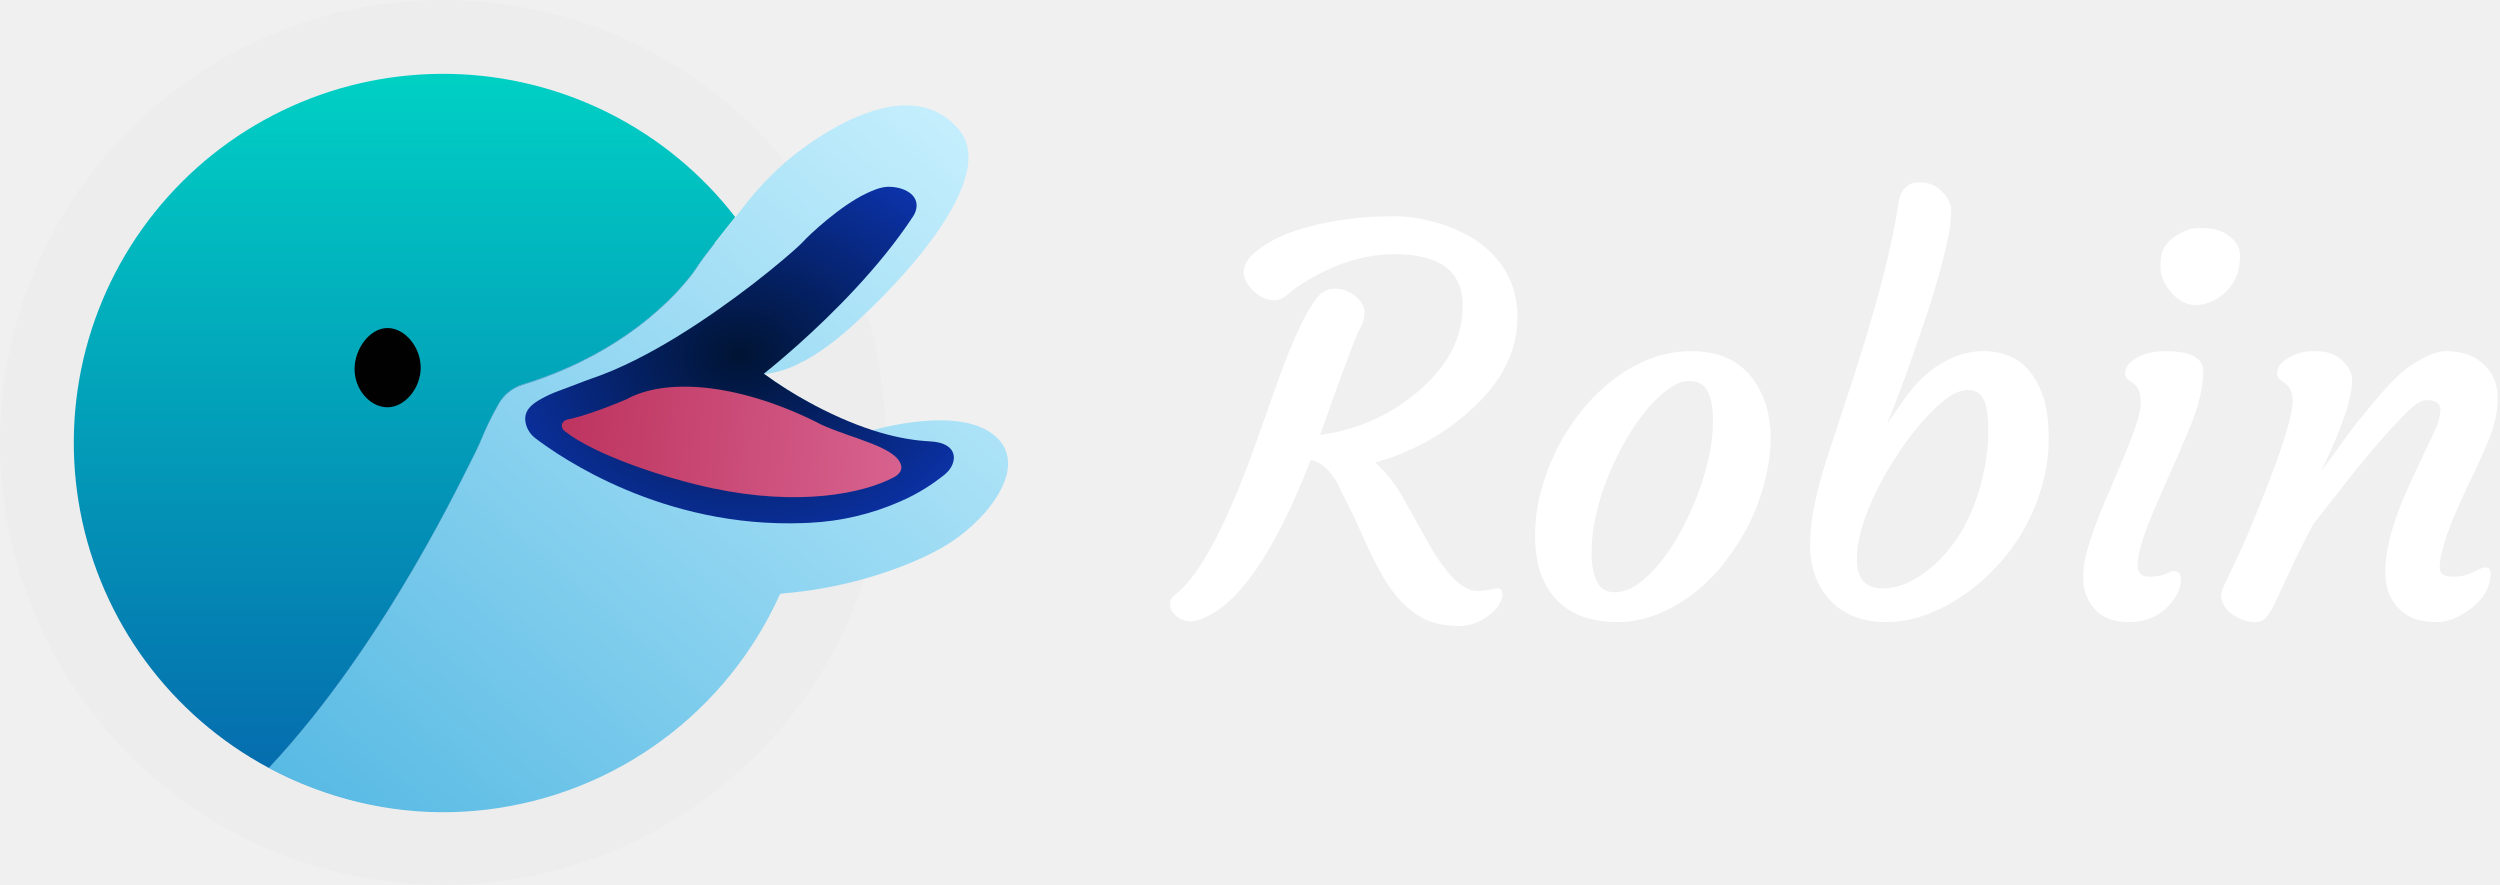
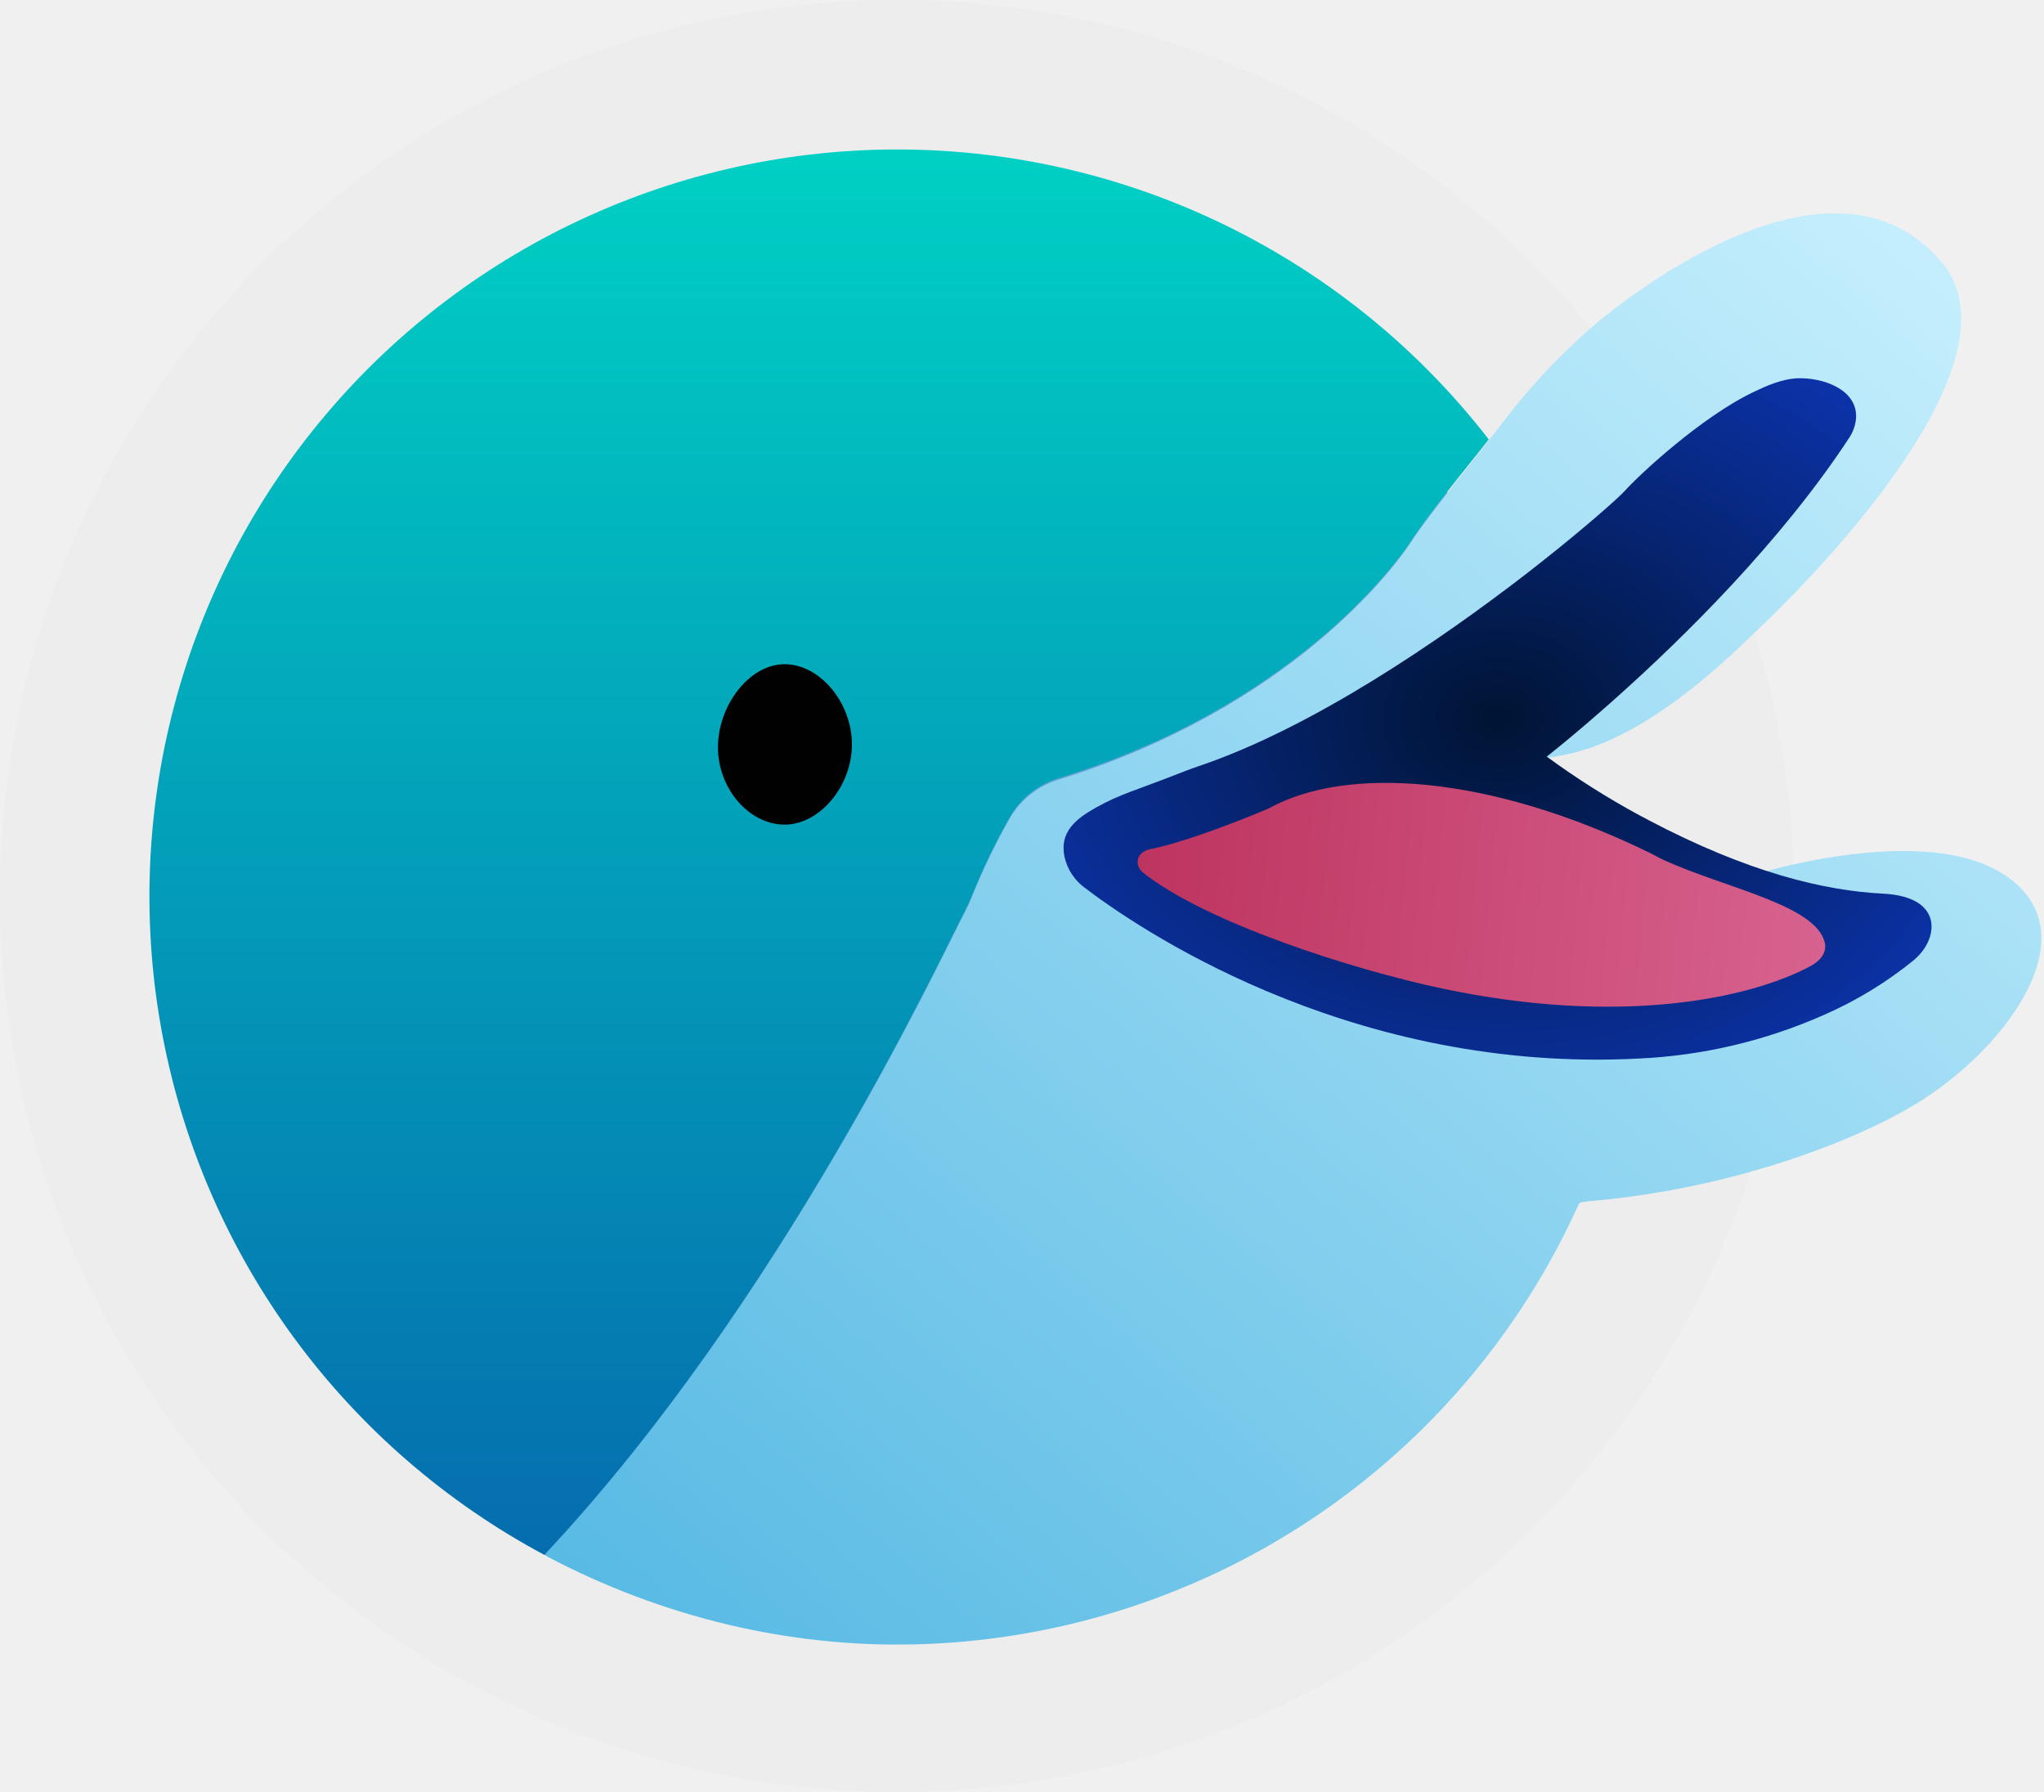
- <svg xmlns="http://www.w3.org/2000/svg" width="113" height="40" viewBox="0 0 113 40" fill="none">
-   <g id="Group 15">
-     <g id="Group 13">
-       <g id="Middel 1 1" clip-path="url(#clip0_39_7)">
-         <g id="Laag 1">
-           <path id="Vector" d="M20.022 40C31.08 40 40.043 31.046 40.043 20C40.043 8.954 31.079 0 20.022 0C8.965 0 0 8.954 0 20C0 31.046 8.964 40 20.022 40Z" fill="#EDEDED" />
-           <path id="Vector_2" d="M36.71 19.793V20C36.709 22.881 35.961 25.712 34.539 28.218C33.117 30.725 31.069 32.82 28.595 34.301C26.121 35.782 23.305 36.597 20.423 36.668C17.54 36.739 14.688 36.062 12.144 34.704C17.454 29.042 21.021 21.296 21.531 20.336C21.59 20.225 21.642 20.111 21.691 19.988C21.939 19.37 22.23 18.77 22.562 18.192C22.799 17.801 23.17 17.509 23.606 17.372C28.817 15.761 31.12 12.618 31.458 12.119L31.501 12.053C31.727 11.705 32.001 11.357 32.293 10.978C32.928 11.54 33.52 12.149 34.063 12.8C34.718 13.586 35.301 14.43 35.803 15.321L35.812 15.335C35.869 15.438 35.925 15.542 35.977 15.648C35.107 16.422 34.515 16.883 34.515 16.883C35.18 17.371 35.879 17.812 36.604 18.204L36.779 18.294C36.779 18.298 36.779 18.302 36.779 18.306C36.827 18.787 36.854 19.274 36.859 19.768L36.711 19.792L36.71 19.793Z" fill="#609FD2" />
-           <path id="Vector_3" fill-rule="evenodd" clip-rule="evenodd" d="M42.971 24.515C42.07 25.103 40.635 25.732 38.919 26.202C37.788 26.51 36.632 26.716 35.464 26.816C35.464 26.816 35.445 26.818 35.409 26.824C35.381 26.827 35.344 26.833 35.299 26.839C35.273 26.843 35.249 26.86 35.239 26.884C35.028 27.351 34.796 27.808 34.542 28.256C33.121 30.763 31.073 32.859 28.598 34.341C26.124 35.821 23.308 36.637 20.425 36.708C17.575 36.778 14.762 36.087 12.242 34.76C12.196 34.736 12.185 34.674 12.222 34.636C16.949 29.564 20.274 22.895 21.279 20.877C21.394 20.644 21.478 20.474 21.531 20.375C21.59 20.264 21.642 20.151 21.691 20.027C21.938 19.409 22.229 18.809 22.561 18.232C22.798 17.84 23.169 17.549 23.605 17.411C28.817 15.801 31.119 12.658 31.457 12.158L31.5 12.092C31.705 11.778 31.948 11.464 32.208 11.127C32.236 11.091 32.264 11.055 32.292 11.018C32.438 10.828 32.592 10.637 32.747 10.444L32.784 10.397C32.931 10.213 33.079 10.027 33.224 9.841L33.321 9.715C33.408 9.606 33.493 9.497 33.578 9.387C34.136 8.652 34.791 7.956 35.489 7.34C35.489 7.34 35.489 7.339 35.491 7.339C35.492 7.337 35.493 7.337 35.494 7.335C35.499 7.331 35.507 7.324 35.518 7.314C35.524 7.309 35.532 7.302 35.54 7.295C35.859 7.021 37.615 5.566 39.52 4.994C40.598 4.67 41.724 4.629 42.664 5.248C42.898 5.401 43.12 5.595 43.327 5.836C43.327 5.836 43.329 5.838 43.329 5.838C45.408 8.261 39.563 13.752 39.175 14.113C39.173 14.116 39.17 14.118 39.168 14.12C39.166 14.121 39.164 14.123 39.162 14.125C39.159 14.128 39.157 14.13 39.155 14.131C38.263 15.011 37.343 15.765 36.437 16.269L36.294 16.345C36.291 16.346 36.287 16.346 36.284 16.345C36.011 16.498 35.725 16.622 35.429 16.718C35.157 16.807 34.877 16.87 34.593 16.908C34.551 16.913 34.522 16.95 34.524 16.991L34.636 18.569C34.677 18.858 35.134 19.028 35.588 19.198C36.054 19.371 36.518 19.543 36.524 19.842L36.614 19.831L36.703 19.82C36.712 19.902 36.712 19.97 36.712 20.035C36.712 20.691 36.673 21.345 36.596 21.994C36.593 22.02 36.604 22.046 36.625 22.063C36.674 22.102 36.747 22.072 36.754 22.01C36.824 21.41 36.862 20.806 36.867 20.202V19.887C36.867 19.847 36.897 19.813 36.937 19.808L37.041 19.796L38.991 19.571C38.997 19.571 39.001 19.569 39.006 19.567C39.19 19.509 43.015 18.314 44.802 19.569C46.633 20.856 44.828 23.302 42.971 24.514V24.515Z" fill="url(#paint0_linear_39_7)" />
-           <path id="Vector_4" d="M42.739 21.417C42.122 21.922 41.439 22.34 40.708 22.659C39.404 23.236 38.005 23.565 36.581 23.631L36.311 23.643C29.958 23.879 25.325 20.666 24.211 19.817C23.981 19.648 23.821 19.401 23.76 19.121C23.649 18.575 24.011 18.28 24.468 18.026C25.027 17.715 25.298 17.667 26.452 17.214C26.551 17.175 26.653 17.139 26.754 17.105C29.308 16.241 32.157 14.285 34.069 12.81C34.328 12.608 34.57 12.416 34.791 12.238C35.616 11.57 36.159 11.078 36.265 10.961C36.574 10.613 37.973 9.307 39.148 8.748C39.443 8.607 39.754 8.471 40.093 8.445C40.699 8.418 41.456 8.697 41.431 9.32C41.42 9.486 41.365 9.646 41.27 9.783C39.749 12.102 37.572 14.239 36.106 15.55L35.986 15.657C35.116 16.431 34.524 16.892 34.524 16.892C35.189 17.38 35.888 17.821 36.613 18.213L36.787 18.303C39.038 19.489 40.733 19.883 42.03 19.949C43.412 20.017 43.263 20.973 42.738 21.415L42.739 21.417Z" fill="url(#paint1_radial_39_7)" />
-           <path id="Vector_5" d="M25.523 19.487C25.317 19.326 25.35 19.02 25.68 18.955C26.272 18.842 27.383 18.446 28.323 18.046C30.042 17.092 33.231 17.28 36.835 19.044C36.936 19.094 37.034 19.151 37.136 19.199C38.529 19.832 40.539 20.204 40.732 21.046C40.772 21.219 40.687 21.419 40.414 21.567C39.009 22.318 36.109 22.893 32.211 22.071C30.157 21.638 26.921 20.591 25.523 19.487Z" fill="url(#paint2_linear_39_7)" />
-           <path id="Vector_6" d="M33.231 9.808C33.087 9.994 32.939 10.18 32.79 10.364L32.754 10.411C32.599 10.604 32.445 10.796 32.299 10.984C32.007 11.355 31.734 11.716 31.507 12.059L31.464 12.125C31.126 12.623 28.823 15.776 23.612 17.378C23.176 17.516 22.805 17.807 22.568 18.198C22.236 18.776 21.945 19.376 21.697 19.994C21.648 20.111 21.596 20.224 21.537 20.342C21.03 21.302 17.46 29.048 12.15 34.71C9.957 33.537 8.054 31.89 6.58 29.887C5.106 27.885 4.099 25.579 3.632 23.138C3.165 20.696 3.251 18.182 3.882 15.779C4.514 13.374 5.675 11.142 7.282 9.245C8.888 7.347 10.899 5.832 13.167 4.81C15.435 3.789 17.903 3.287 20.391 3.341C22.878 3.395 25.322 4.004 27.544 5.123C29.765 6.242 31.708 7.843 33.23 9.808H33.231Z" fill="url(#paint3_linear_39_7)" />
-           <path id="Vector_7" d="M19.016 16.619C19.016 17.547 18.3 18.409 17.514 18.409C16.727 18.409 16.026 17.611 16.026 16.683C16.026 15.754 16.722 14.827 17.514 14.827C18.306 14.827 19.016 15.69 19.016 16.618V16.619Z" fill="#010101" />
-         </g>
-       </g>
-     </g>
-     <g id="Robin">
-       <path d="M66.116 13.82C66.116 12.266 65.089 11.488 63.034 11.488C61.745 11.488 60.44 11.879 59.12 12.66C58.737 12.887 58.437 13.098 58.218 13.293C58.007 13.48 57.804 13.574 57.608 13.574C57.413 13.574 57.226 13.527 57.046 13.434C56.866 13.332 56.706 13.207 56.565 13.059C56.05 12.488 56.105 11.938 56.73 11.406C57.667 10.602 59.222 10.082 61.394 9.848C61.831 9.801 62.386 9.777 63.058 9.777C63.73 9.777 64.436 9.898 65.179 10.141C65.929 10.383 66.558 10.711 67.065 11.125C68.081 11.961 68.589 13.027 68.589 14.324C68.589 15.863 67.886 17.266 66.48 18.531C65.261 19.641 63.819 20.434 62.155 20.91C62.608 21.285 63.034 21.824 63.433 22.527L64.37 24.203C65.19 25.727 65.925 26.555 66.573 26.688C66.8 26.727 67.034 26.719 67.276 26.664C67.519 26.609 67.675 26.586 67.745 26.594C67.823 26.594 67.874 26.656 67.897 26.781C67.929 26.906 67.897 27.062 67.804 27.25C67.71 27.438 67.558 27.613 67.347 27.777C66.855 28.168 66.315 28.34 65.73 28.293C65.144 28.254 64.667 28.137 64.3 27.941C63.94 27.738 63.616 27.484 63.327 27.18C63.046 26.875 62.792 26.535 62.565 26.16C62.347 25.785 62.144 25.402 61.956 25.012L61.429 23.863C61.265 23.488 61.112 23.168 60.972 22.902C60.831 22.629 60.71 22.383 60.608 22.164C60.507 21.938 60.394 21.734 60.269 21.555C60.003 21.148 59.663 20.891 59.249 20.781C57.608 25 55.94 27.406 54.245 28C54.105 28.055 53.96 28.082 53.812 28.082C53.671 28.082 53.542 28.055 53.425 28C53.308 27.953 53.21 27.891 53.132 27.812C52.968 27.664 52.886 27.5 52.886 27.32C52.886 27.141 52.944 27.008 53.062 26.922C54.233 26.07 55.534 23.586 56.964 19.469L57.667 17.488C58.472 15.207 59.151 13.801 59.706 13.27C59.901 13.121 60.105 13.047 60.315 13.047C60.526 13.047 60.71 13.082 60.866 13.152C61.023 13.215 61.159 13.297 61.276 13.398C61.542 13.633 61.675 13.871 61.675 14.113C61.675 14.355 61.62 14.574 61.511 14.77C61.409 14.957 61.292 15.223 61.159 15.566C60.776 16.566 60.48 17.367 60.269 17.969L59.671 19.656C61.335 19.438 62.808 18.785 64.089 17.699C65.44 16.559 66.116 15.266 66.116 13.82Z" fill="white" />
-       <path d="M70.452 27.203C70.124 26.891 69.866 26.496 69.679 26.02C69.491 25.535 69.394 24.965 69.386 24.309C69.378 23.652 69.456 22.988 69.62 22.316C69.792 21.645 70.03 20.996 70.335 20.371C70.647 19.746 71.019 19.16 71.448 18.613C71.886 18.066 72.366 17.59 72.89 17.184C74.03 16.309 75.214 15.871 76.44 15.871C78.05 15.871 79.14 16.578 79.71 17.992C80.116 19.016 80.14 20.254 79.78 21.707C79.452 23.043 78.851 24.27 77.976 25.387C77.108 26.504 76.085 27.297 74.905 27.766C74.311 28 73.726 28.117 73.147 28.117C72.577 28.117 72.065 28.043 71.612 27.895C71.167 27.746 70.78 27.516 70.452 27.203ZM72.69 21.52C72.456 22.098 72.269 22.691 72.128 23.301C71.995 23.91 71.933 24.488 71.94 25.035C71.948 25.574 72.03 26 72.186 26.312C72.351 26.617 72.612 26.77 72.972 26.77C73.331 26.77 73.683 26.648 74.026 26.406C74.378 26.156 74.718 25.828 75.046 25.422C75.374 25.016 75.683 24.547 75.972 24.016C76.261 23.484 76.515 22.93 76.733 22.352C77.21 21.094 77.44 19.977 77.425 19C77.425 18.141 77.249 17.594 76.897 17.359C76.757 17.266 76.558 17.219 76.3 17.219C76.05 17.219 75.761 17.336 75.433 17.57C75.105 17.797 74.776 18.105 74.448 18.496C74.12 18.887 73.804 19.344 73.499 19.867C73.194 20.391 72.925 20.941 72.69 21.52Z" fill="white" />
-       <path d="M81.819 24.672C81.819 24.219 81.851 23.785 81.913 23.371C81.983 22.957 82.069 22.539 82.171 22.117C82.28 21.695 82.401 21.273 82.534 20.852L83.847 16.844C84.886 13.594 85.538 11.055 85.804 9.227C85.89 8.57 86.21 8.242 86.765 8.242C87.093 8.242 87.37 8.328 87.597 8.5C88.011 8.836 88.21 9.195 88.194 9.578C88.186 9.953 88.132 10.375 88.03 10.844C87.936 11.305 87.811 11.809 87.655 12.355C87.507 12.902 87.335 13.477 87.14 14.078C86.616 15.625 86.226 16.742 85.968 17.43L85.3 19.176C85.98 18.121 86.534 17.398 86.964 17.008C87.823 16.25 88.718 15.871 89.647 15.871C91.015 15.871 91.925 16.586 92.378 18.016C92.526 18.508 92.601 19.121 92.601 19.855C92.601 20.59 92.491 21.32 92.272 22.047C92.061 22.766 91.772 23.438 91.405 24.062C91.038 24.68 90.608 25.238 90.116 25.738C89.632 26.238 89.12 26.664 88.581 27.016C87.44 27.75 86.335 28.117 85.265 28.117C84.186 28.117 83.339 27.789 82.722 27.133C82.12 26.477 81.819 25.656 81.819 24.672ZM85.101 26.594C85.835 26.594 86.581 26.266 87.339 25.609C88.495 24.609 89.272 23.18 89.671 21.32C89.804 20.711 89.87 20.078 89.87 19.422C89.87 18.758 89.796 18.293 89.647 18.027C89.499 17.762 89.269 17.629 88.956 17.629C88.651 17.629 88.331 17.754 87.995 18.004C87.659 18.254 87.308 18.586 86.94 19C86.573 19.406 86.21 19.879 85.851 20.418C85.491 20.949 85.167 21.5 84.878 22.07C84.245 23.328 83.929 24.398 83.929 25.281C83.929 26.156 84.319 26.594 85.101 26.594Z" fill="white" />
-       <path d="M100.675 13.129C100.503 13.309 100.308 13.457 100.089 13.574C99.87 13.684 99.64 13.754 99.397 13.785C99.155 13.809 98.925 13.77 98.706 13.668C98.495 13.566 98.311 13.422 98.155 13.234C97.819 12.844 97.651 12.449 97.651 12.051C97.651 11.652 97.714 11.355 97.839 11.16C97.972 10.957 98.136 10.793 98.331 10.668C98.706 10.426 99.058 10.305 99.386 10.305C99.722 10.305 99.98 10.328 100.159 10.375C100.347 10.422 100.519 10.5 100.675 10.609C101.058 10.867 101.249 11.184 101.249 11.559C101.249 11.926 101.194 12.234 101.085 12.484C100.983 12.727 100.847 12.941 100.675 13.129ZM98.272 25.809C98.476 25.809 98.577 25.941 98.577 26.207C98.577 26.559 98.417 26.922 98.097 27.297C97.628 27.844 96.999 28.117 96.21 28.117C95.304 28.117 94.683 27.75 94.347 27.016C94.222 26.758 94.159 26.445 94.159 26.078C94.159 25.711 94.222 25.305 94.347 24.859C94.48 24.406 94.64 23.934 94.827 23.441C95.022 22.941 95.233 22.438 95.46 21.93L96.081 20.453C96.534 19.352 96.761 18.625 96.761 18.273C96.761 17.922 96.722 17.691 96.644 17.582C96.573 17.465 96.495 17.375 96.409 17.312L96.175 17.148C96.097 17.094 96.058 17 96.058 16.867C96.058 16.727 96.108 16.594 96.21 16.469C96.319 16.344 96.46 16.234 96.632 16.141C96.983 15.961 97.394 15.871 97.862 15.871C99.011 15.871 99.585 16.172 99.585 16.773C99.585 17.477 99.401 18.281 99.034 19.188C98.667 20.086 98.355 20.812 98.097 21.367L97.394 22.984C96.878 24.172 96.62 25.027 96.62 25.551C96.62 25.895 96.792 26.066 97.136 26.066C97.472 26.066 97.726 26.023 97.897 25.938C98.069 25.852 98.194 25.809 98.272 25.809Z" fill="white" />
-       <path d="M109.663 18.086C109.421 18.086 109.077 18.32 108.632 18.789C108.187 19.25 107.8 19.672 107.472 20.055L106.476 21.25L104.554 23.699C104.101 24.559 103.745 25.273 103.487 25.844L102.854 27.203C102.69 27.539 102.546 27.777 102.421 27.918C102.304 28.051 102.14 28.117 101.929 28.117C101.726 28.117 101.526 28.078 101.331 28C101.144 27.93 100.979 27.836 100.839 27.719C100.542 27.469 100.394 27.195 100.394 26.898C100.394 26.781 100.479 26.551 100.651 26.207L101.097 25.258C101.237 24.977 101.401 24.617 101.589 24.18L102.245 22.574C103.167 20.27 103.628 18.781 103.628 18.109C103.628 17.75 103.511 17.484 103.276 17.312L103.042 17.148C102.964 17.094 102.925 17 102.925 16.867C102.925 16.727 102.976 16.594 103.077 16.469C103.187 16.344 103.327 16.234 103.499 16.141C103.851 15.961 104.202 15.871 104.554 15.871C104.913 15.871 105.19 15.91 105.386 15.988C105.581 16.066 105.745 16.172 105.878 16.305C106.167 16.578 106.312 16.863 106.312 17.16C106.312 17.457 106.272 17.758 106.194 18.062C106.124 18.359 106.03 18.664 105.913 18.977C105.804 19.281 105.687 19.582 105.562 19.879C105.437 20.176 105.323 20.434 105.222 20.652L104.987 21.156C104.925 21.281 104.909 21.32 104.94 21.273C105.808 20.07 106.378 19.297 106.651 18.953L107.472 17.969C108.073 17.266 108.546 16.801 108.89 16.574C109.585 16.105 110.132 15.871 110.53 15.871C110.929 15.871 111.265 15.922 111.538 16.023C111.812 16.125 112.05 16.27 112.253 16.457C112.683 16.855 112.897 17.363 112.897 17.98C112.897 18.598 112.757 19.242 112.476 19.914C112.194 20.586 111.948 21.133 111.737 21.555C111.534 21.969 111.339 22.391 111.151 22.82C110.565 24.125 110.272 25.074 110.272 25.668C110.272 25.934 110.483 26.066 110.905 26.066C111.233 26.066 111.53 25.996 111.796 25.855C112.069 25.715 112.245 25.645 112.323 25.645C112.487 25.645 112.569 25.727 112.569 25.891C112.569 26.586 112.214 27.168 111.503 27.637C111.026 27.957 110.589 28.117 110.19 28.117C109.792 28.117 109.46 28.074 109.194 27.988C108.937 27.902 108.706 27.766 108.503 27.578C108.042 27.164 107.812 26.586 107.812 25.844C107.812 24.938 108.097 23.805 108.667 22.445C109.081 21.516 109.374 20.879 109.546 20.535L109.944 19.703C110.187 19.203 110.308 18.809 110.308 18.52C110.308 18.23 110.093 18.086 109.663 18.086Z" fill="white" />
-     </g>
+ <svg xmlns="http://www.w3.org/2000/svg" width="73" height="64" viewBox="0 0 73 64" fill="none">
+   <g clip-path="url(#clip0_60_21)">
+     <path d="M32.035 64C49.728 64 64.069 49.673 64.069 32C64.069 14.327 49.727 0 32.035 0C14.344 0 0 14.327 0 32C0 49.673 14.343 64 32.035 64Z" fill="#EDEDED" />
+     <path d="M58.736 31.669V32C58.734 36.609 57.538 41.139 55.262 45.15C52.987 49.16 49.711 52.513 45.752 54.882C41.793 57.251 37.289 58.555 32.676 58.669C28.064 58.782 23.5 57.7 19.431 55.527C27.927 46.467 33.633 34.073 34.45 32.537C34.545 32.36 34.628 32.178 34.706 31.981C35.102 30.992 35.568 30.031 36.099 29.107C36.478 28.481 37.072 28.015 37.77 27.794C46.108 25.218 49.792 20.189 50.333 19.39L50.402 19.284C50.764 18.728 51.201 18.171 51.669 17.565C52.686 18.464 53.632 19.439 54.501 20.481C55.55 21.738 56.482 23.088 57.285 24.514L57.299 24.537C57.391 24.701 57.481 24.868 57.564 25.038C56.171 26.276 55.225 27.013 55.225 27.013C56.289 27.793 57.406 28.5 58.567 29.127L58.846 29.271C58.847 29.277 58.847 29.284 58.846 29.29C58.924 30.059 58.967 30.839 58.974 31.629L58.737 31.668L58.736 31.669Z" fill="#609FD2" />
+     <path fill-rule="evenodd" clip-rule="evenodd" d="M68.754 39.224C67.311 40.164 65.016 41.172 62.271 41.922C60.461 42.416 58.611 42.745 56.743 42.905C56.743 42.905 56.712 42.91 56.654 42.918C56.61 42.923 56.55 42.933 56.479 42.943C56.436 42.949 56.399 42.976 56.382 43.015C56.045 43.761 55.673 44.494 55.268 45.209C52.993 49.22 49.717 52.575 45.757 54.945C41.799 57.314 37.293 58.62 32.679 58.733C28.12 58.845 23.62 57.739 19.588 55.616C19.514 55.577 19.497 55.478 19.555 55.417C27.118 47.302 32.439 36.632 34.046 33.403C34.23 33.031 34.365 32.758 34.45 32.6C34.544 32.423 34.628 32.241 34.706 32.044C35.101 31.055 35.567 30.094 36.098 29.17C36.477 28.544 37.071 28.079 37.768 27.858C46.107 25.281 49.791 20.252 50.331 19.453L50.401 19.347C50.728 18.845 51.117 18.343 51.533 17.804C51.578 17.746 51.623 17.687 51.668 17.628C51.902 17.325 52.147 17.02 52.395 16.711L52.454 16.635C52.69 16.34 52.927 16.043 53.158 15.745L53.314 15.544C53.454 15.37 53.589 15.195 53.724 15.019C54.617 13.844 55.666 12.73 56.782 11.744C56.782 11.744 56.783 11.743 56.785 11.742C56.786 11.739 56.789 11.738 56.791 11.736C56.798 11.73 56.811 11.718 56.828 11.703C56.839 11.695 56.851 11.684 56.864 11.672C57.375 11.234 60.184 8.906 63.232 7.99C64.957 7.472 66.758 7.407 68.263 8.396C68.637 8.642 68.993 8.953 69.324 9.338C69.324 9.338 69.326 9.34 69.327 9.341C72.654 13.217 63.301 22.004 62.68 22.581C62.677 22.585 62.672 22.588 62.669 22.591C62.666 22.593 62.663 22.597 62.66 22.6C62.654 22.604 62.651 22.607 62.649 22.61C61.221 24.018 59.75 25.224 58.299 26.03L58.071 26.153C58.065 26.154 58.06 26.154 58.054 26.153C57.618 26.396 57.16 26.596 56.687 26.749C56.251 26.891 55.804 26.992 55.349 27.052C55.282 27.061 55.234 27.119 55.239 27.186L55.417 29.71C55.483 30.173 56.214 30.445 56.941 30.716C57.687 30.994 58.428 31.268 58.438 31.747L58.583 31.73L58.725 31.713C58.739 31.844 58.739 31.952 58.739 32.056C58.739 33.106 58.677 34.152 58.554 35.19C58.549 35.232 58.566 35.274 58.6 35.301C58.678 35.363 58.795 35.316 58.806 35.216C58.919 34.256 58.98 33.29 58.987 32.323V31.82C58.987 31.755 59.035 31.701 59.099 31.693L59.266 31.673L62.386 31.313C62.395 31.313 62.402 31.311 62.41 31.308C62.704 31.214 68.824 29.302 71.684 31.311C74.613 33.369 71.725 37.283 68.754 39.222V39.224Z" fill="url(#paint0_linear_60_21)" />
+     <path d="M68.383 34.268C67.396 35.075 66.302 35.744 65.132 36.254C63.047 37.178 60.808 37.704 58.53 37.809L58.098 37.828C47.933 38.206 40.52 33.065 38.737 31.707C38.37 31.436 38.113 31.041 38.016 30.594C37.838 29.721 38.416 29.248 39.149 28.841C40.043 28.344 40.477 28.268 42.323 27.542C42.482 27.479 42.645 27.423 42.807 27.367C46.893 25.986 51.452 22.856 54.51 20.495C54.925 20.173 55.312 19.866 55.666 19.58C56.986 18.512 57.855 17.725 58.024 17.538C58.518 16.981 60.757 14.892 62.636 13.997C63.109 13.771 63.607 13.553 64.149 13.512C65.118 13.469 66.329 13.915 66.289 14.912C66.272 15.177 66.183 15.433 66.033 15.652C63.598 19.363 60.115 22.782 57.77 24.879L57.578 25.051C56.185 26.289 55.239 27.026 55.239 27.026C56.302 27.807 57.42 28.513 58.581 29.14L58.86 29.285C62.461 31.182 65.173 31.813 67.247 31.919C69.458 32.028 69.221 33.557 68.381 34.264L68.383 34.268Z" fill="url(#paint1_radial_60_21)" />
+     <path d="M40.837 31.18C40.508 30.921 40.559 30.432 41.088 30.328C42.035 30.148 43.812 29.513 45.316 28.873C48.067 27.347 53.169 27.648 58.937 30.47C59.098 30.55 59.254 30.642 59.418 30.718C61.647 31.731 64.863 32.326 65.172 33.673C65.236 33.95 65.099 34.271 64.662 34.507C62.415 35.709 57.774 36.63 51.537 35.314C48.251 34.621 43.074 32.946 40.837 31.18Z" fill="url(#paint2_linear_60_21)" />
+     <path d="M53.169 15.693C52.939 15.991 52.702 16.288 52.465 16.583L52.406 16.657C52.158 16.966 51.912 17.273 51.678 17.575C51.21 18.168 50.774 18.746 50.411 19.294L50.342 19.399C49.801 20.198 46.117 25.241 37.779 27.804C37.081 28.025 36.487 28.491 36.108 29.117C35.577 30.041 35.112 31.001 34.715 31.99C34.637 32.177 34.554 32.358 34.459 32.547C33.648 34.083 27.937 46.476 19.44 55.537C15.931 53.66 12.886 51.023 10.527 47.82C8.17 44.617 6.558 40.927 5.811 37.02C5.064 33.114 5.201 29.091 6.212 25.246C7.222 21.399 9.08 17.827 11.651 14.791C14.221 11.754 17.438 9.331 21.067 7.696C24.696 6.062 28.645 5.259 32.625 5.345C36.605 5.432 40.515 6.406 44.069 8.196C47.624 9.987 50.733 12.548 53.168 15.693H53.169Z" fill="url(#paint3_linear_60_21)" />
+     <path d="M30.426 26.59C30.426 28.075 29.28 29.454 28.022 29.454C26.764 29.454 25.641 28.178 25.641 26.692C25.641 25.206 26.755 23.724 28.022 23.724C29.289 23.724 30.426 25.104 30.426 26.588V26.59Z" fill="#010101" />
  </g>
  <defs>
-     <linearGradient id="paint0_linear_39_7" x1="45.565" y1="2.679" x2="13.401" y2="40.128" gradientUnits="userSpaceOnUse">
+     <linearGradient id="paint0_linear_60_21" x1="72.904" y1="4.286" x2="21.442" y2="64.205" gradientUnits="userSpaceOnUse">
      <stop stop-color="#CEF3FF" />
      <stop offset="1" stop-color="#50B6E2" />
    </linearGradient>
-     <radialGradient id="paint1_radial_39_7" cx="0" cy="0" r="1" gradientUnits="userSpaceOnUse" gradientTransform="translate(33.4274 16.049) rotate(90) scale(10.5667 13.4586)">
+     <radialGradient id="paint1_radial_60_21" cx="0" cy="0" r="1" gradientUnits="userSpaceOnUse" gradientTransform="translate(53.4836 25.6784) rotate(90) scale(16.9067 21.5338)">
      <stop stop-color="#001433" />
      <stop offset="1" stop-color="#0D36B7" />
    </radialGradient>
-     <linearGradient id="paint2_linear_39_7" x1="25.394" y1="19.229" x2="42.786" y2="20.881" gradientUnits="userSpaceOnUse">
+     <linearGradient id="paint2_linear_60_21" x1="40.631" y1="30.766" x2="68.457" y2="33.41" gradientUnits="userSpaceOnUse">
      <stop stop-color="#BD345F" />
      <stop offset="1" stop-color="#DB6895" />
    </linearGradient>
-     <linearGradient id="paint3_linear_39_7" x1="18.283" y1="3.337" x2="18.283" y2="34.71" gradientUnits="userSpaceOnUse">
+     <linearGradient id="paint3_linear_60_21" x1="29.253" y1="5.339" x2="29.253" y2="55.537" gradientUnits="userSpaceOnUse">
      <stop stop-color="#00D0C4" />
      <stop offset="1" stop-color="#056DAE" />
    </linearGradient>
-     <clipPath id="clip0_39_7">
-       <rect width="45.565" height="40" fill="white" />
+     <clipPath id="clip0_60_21">
+       <rect width="72.904" height="64" fill="white" />
    </clipPath>
  </defs>
</svg>
